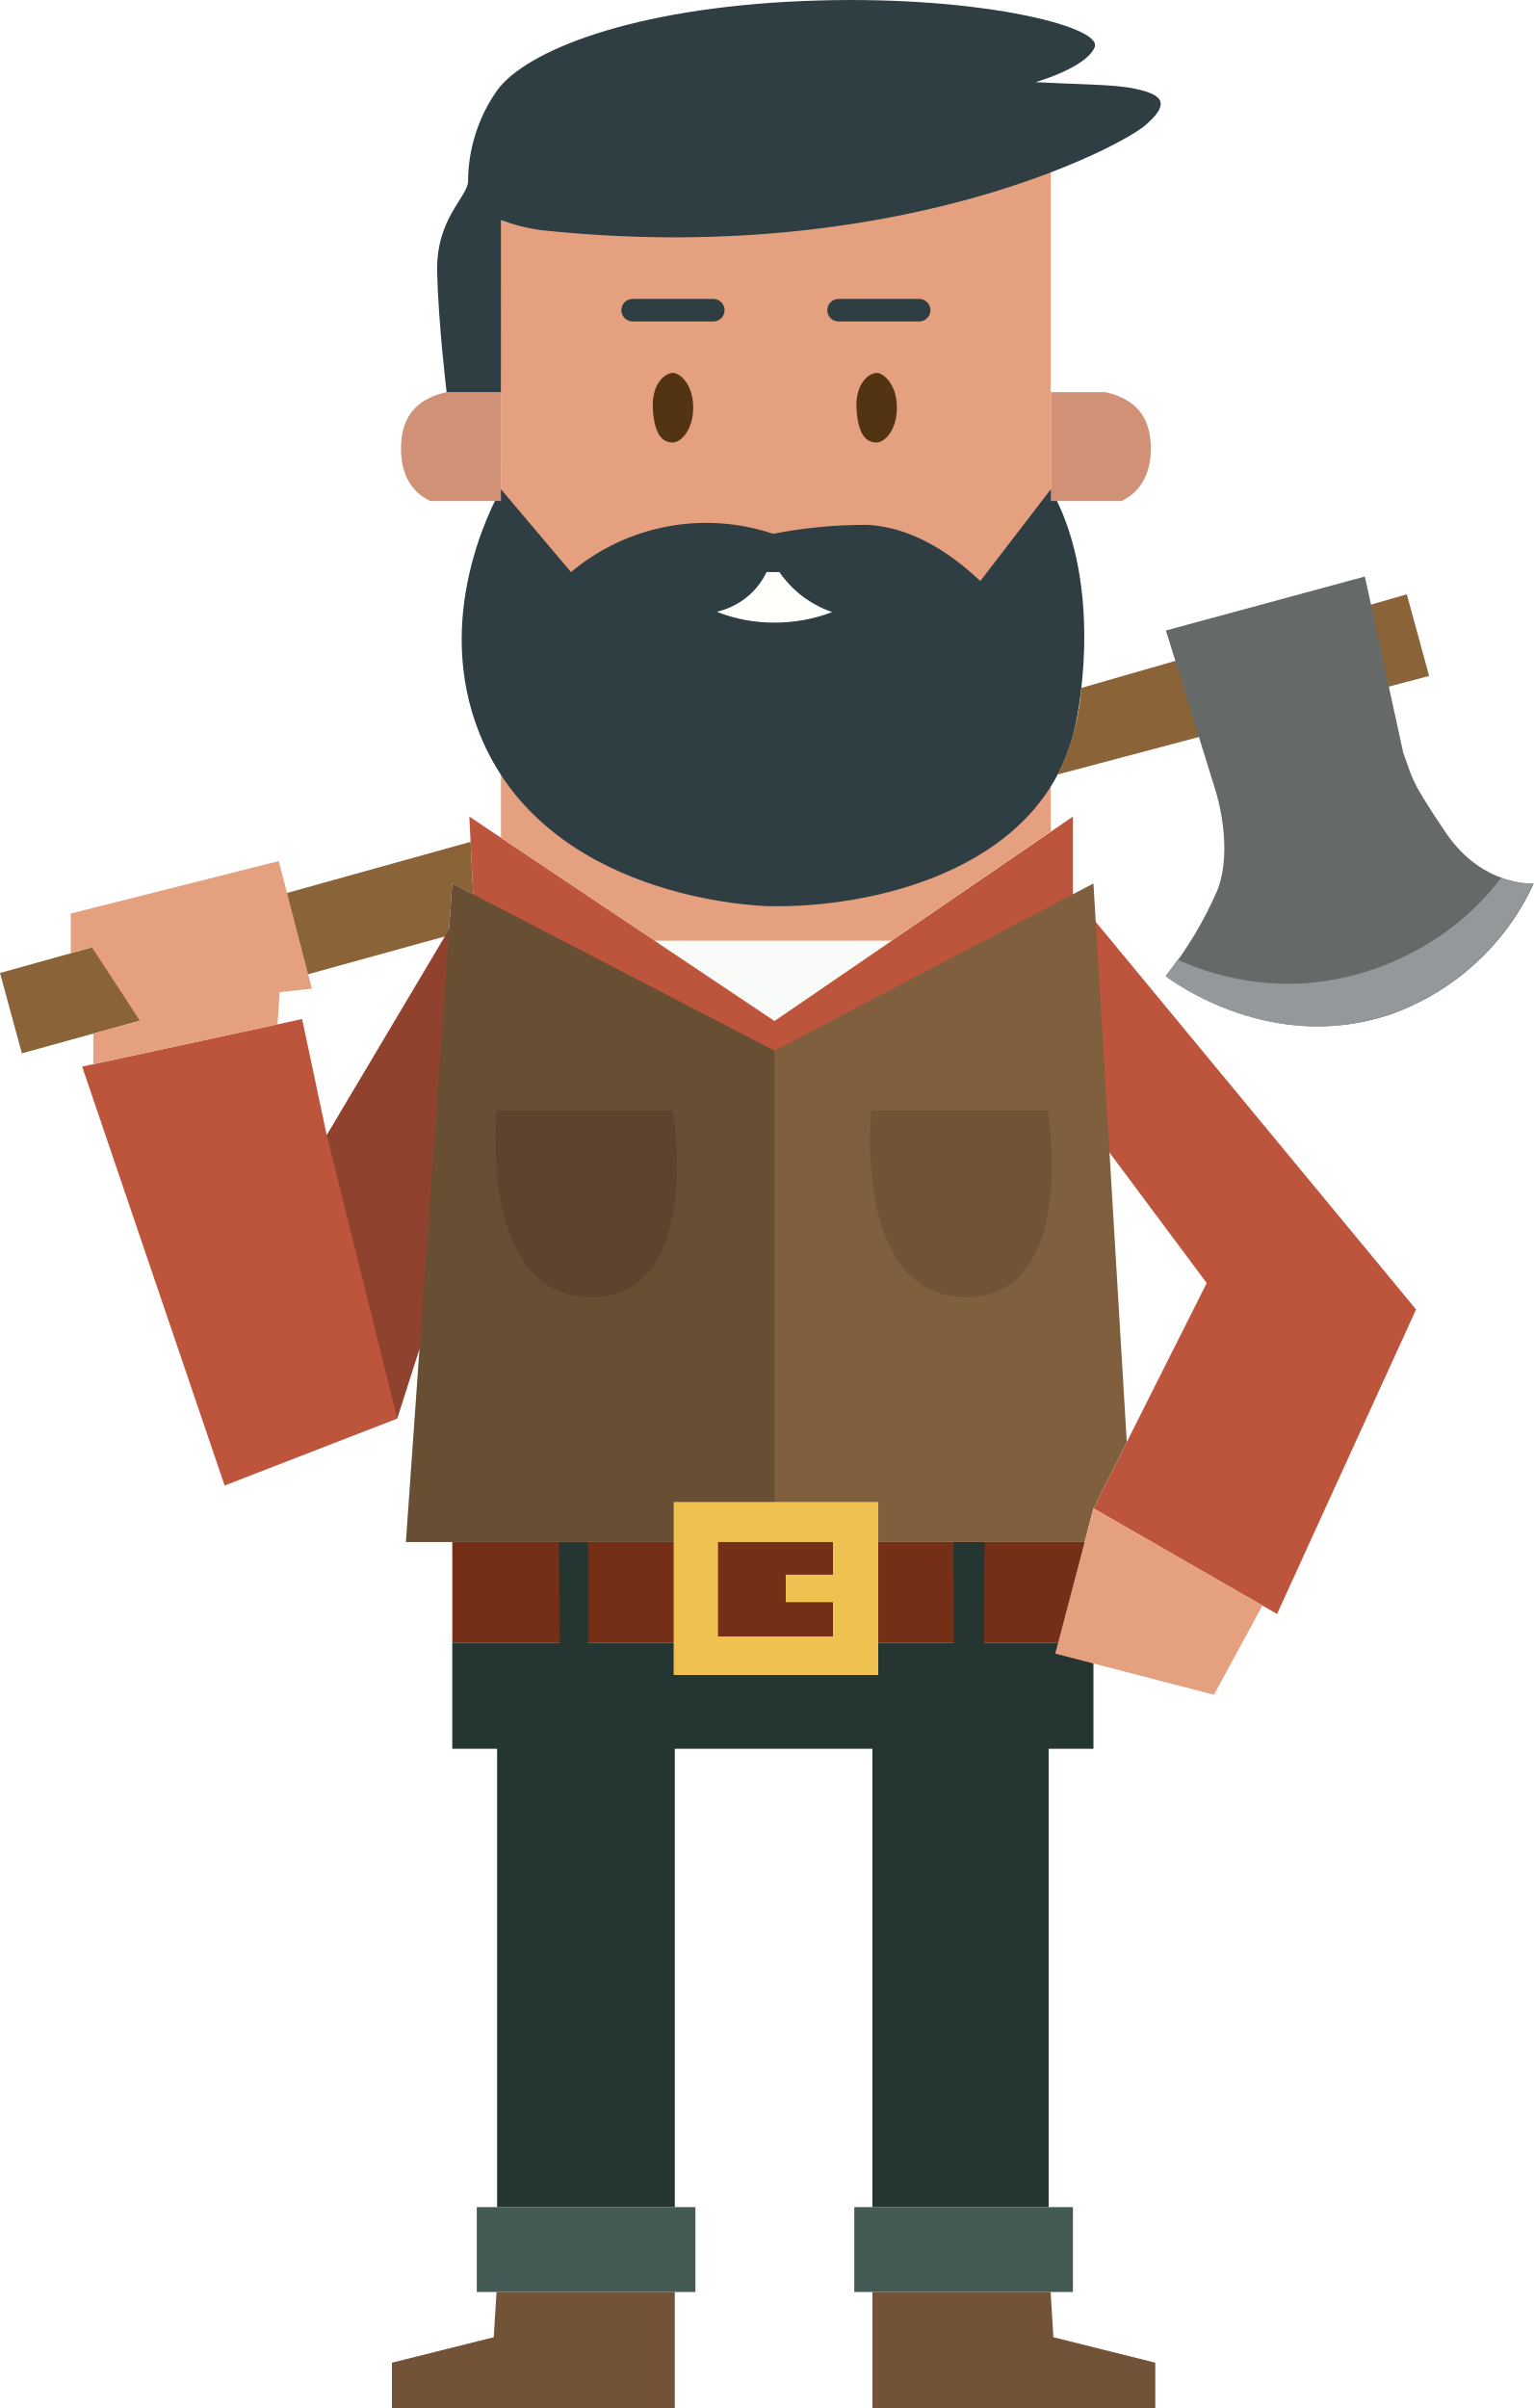
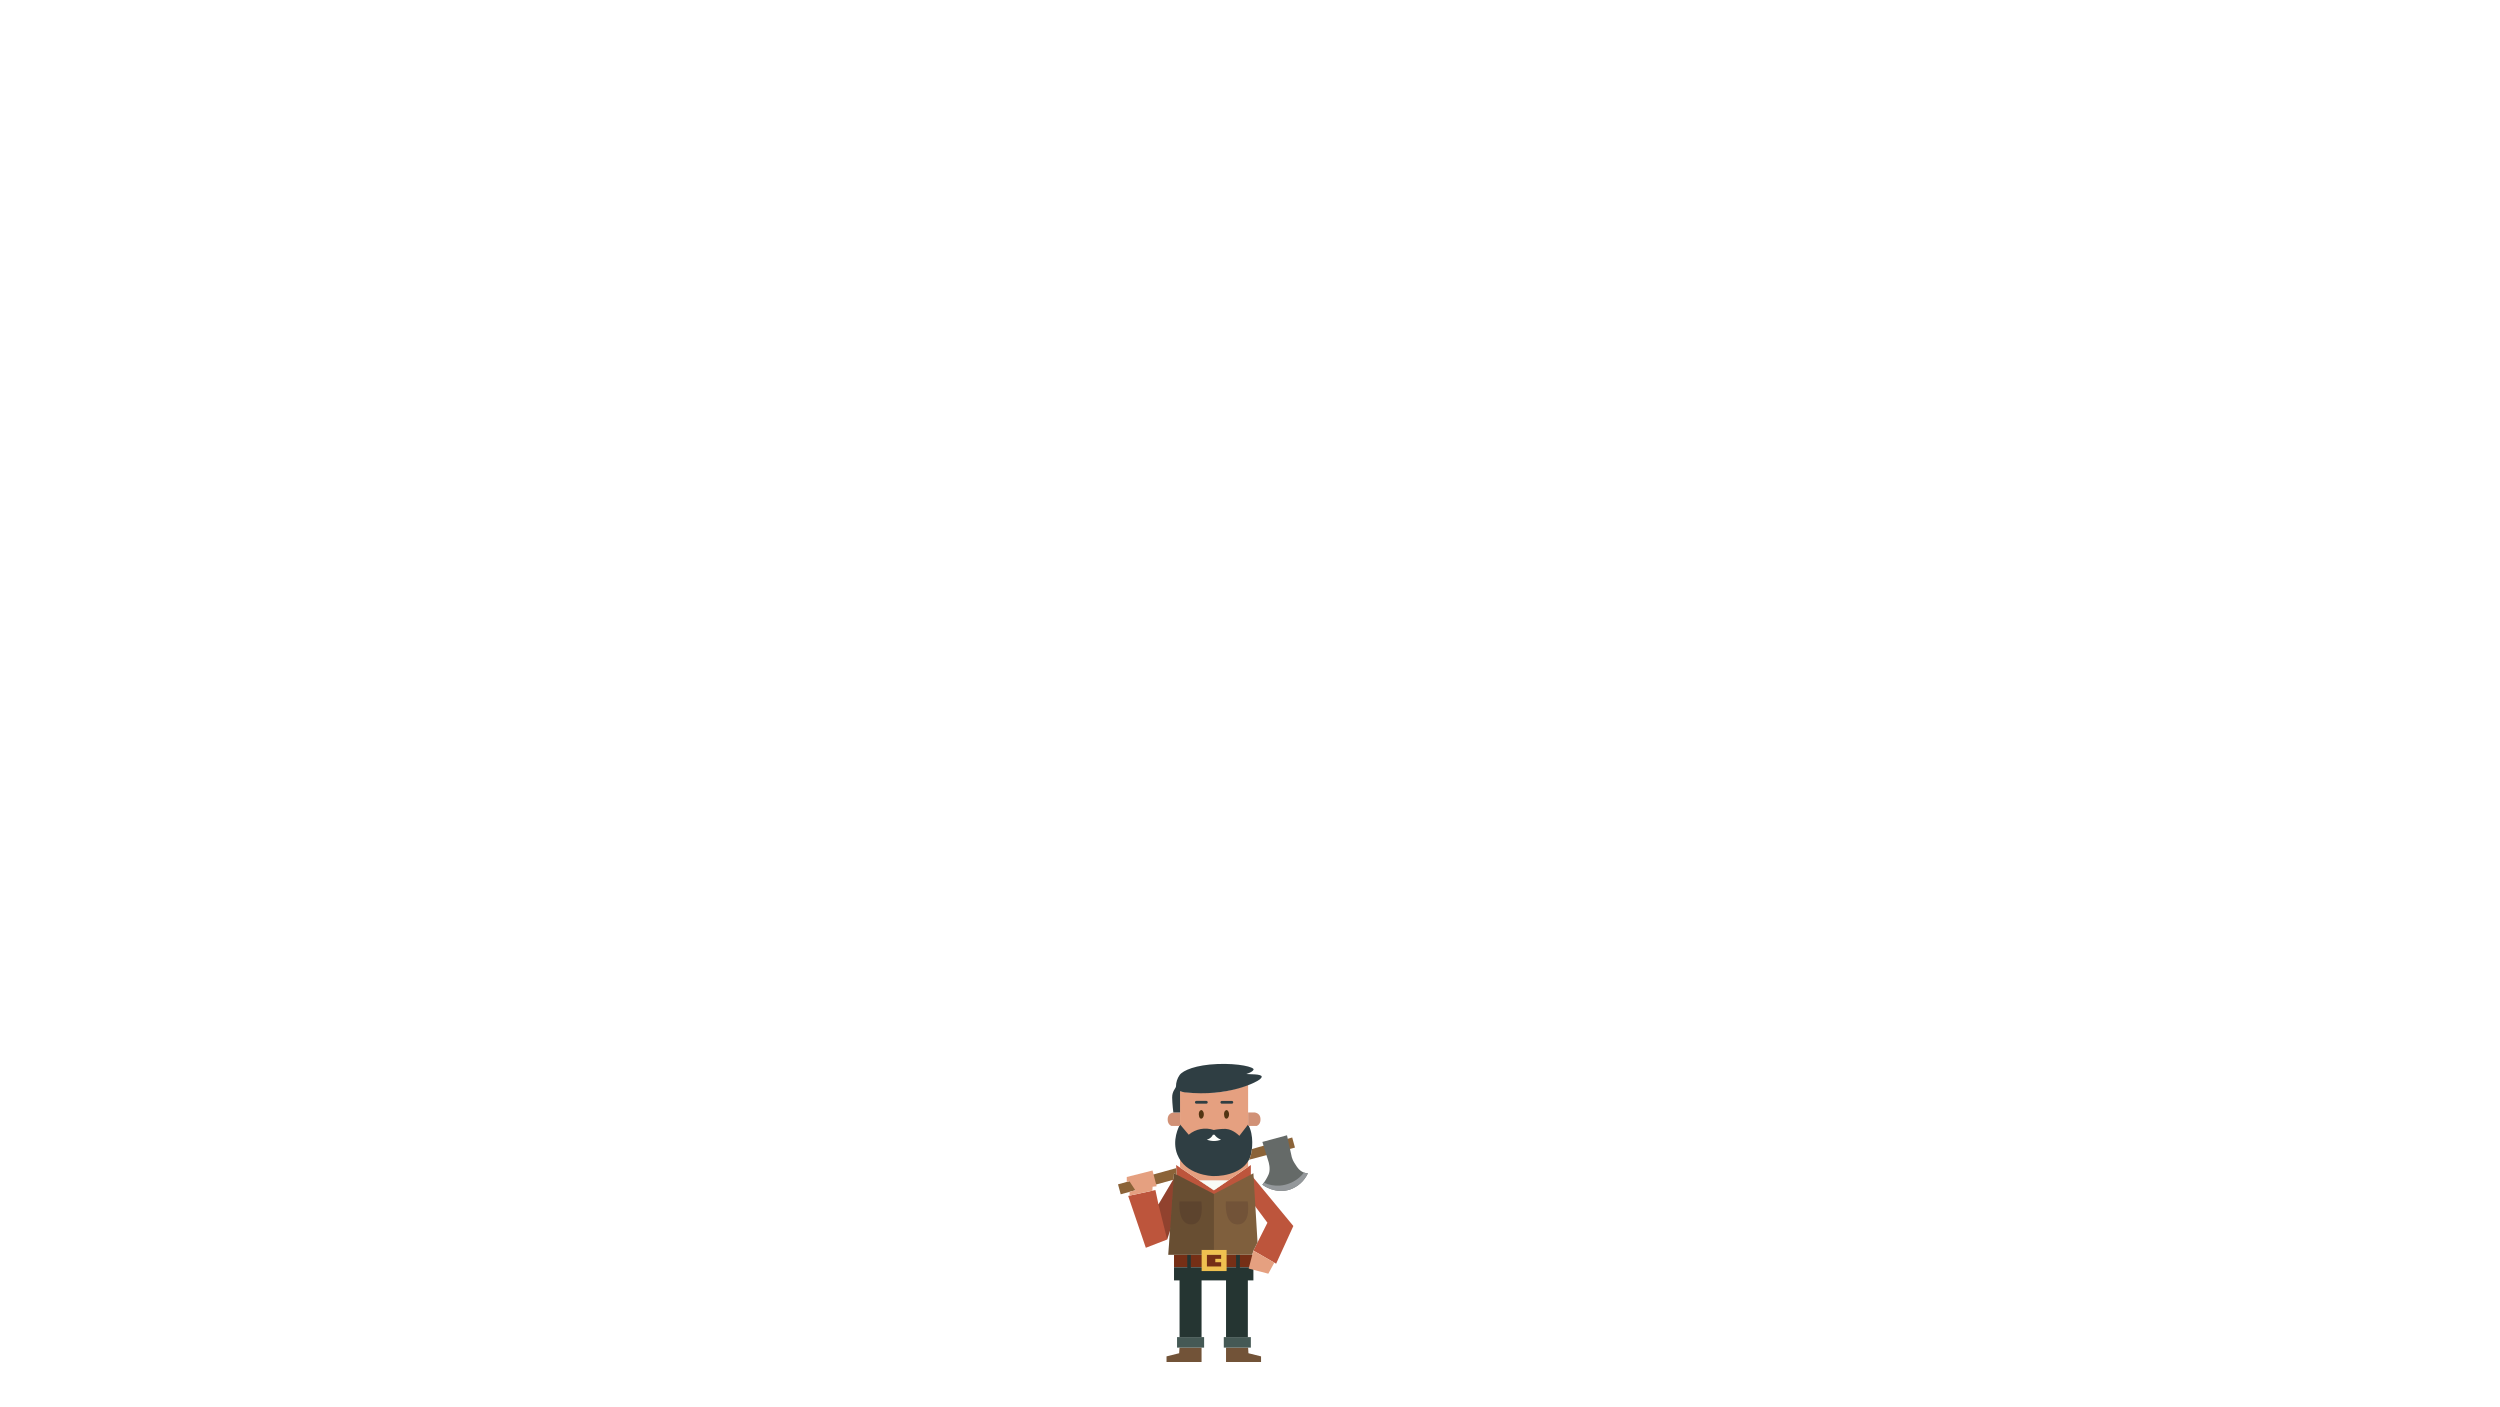
- <svg xmlns="http://www.w3.org/2000/svg" viewBox="0 0 145.85 228.93">
+ <svg xmlns="http://www.w3.org/2000/svg" viewBox="0 0 1920 1080">
  <defs>
    <style>.cls-1,.cls-3{isolation:isolate;}.cls-1{filter:url(#luminosity-noclip);}.cls-2,.cls-22{fill:none;}.cls-4{clip-path:url(#clip-path);}.cls-5{fill:#725338;}.cls-6{fill:#455955;}.cls-7{fill:#752f16;}.cls-8{fill:#253532;}.cls-9{fill:#bd553c;}.cls-10{fill:#7f5f3d;}.cls-11{fill:#e5a080;}.cls-12{fill:#f8fbf7;}.cls-13{fill:#2f3e43;}.cls-14{fill:#fffffc;}.cls-15{fill:#d19176;}.cls-16{fill:#8b6338;}.cls-17{fill:#656a68;}.cls-18{fill:#94989b;}.cls-19{mask:url(#mask);}.cls-20{clip-path:url(#clip-path-4);}.cls-21{fill:#efc150;}.cls-22{stroke:#2f3e42;stroke-linecap:round;stroke-miterlimit:10;stroke-width:2.14px;}.cls-23{fill:#533412;}.cls-24{mix-blend-mode:multiply;}.cls-25{clip-path:url(#clip-path-5);}.cls-26{fill:#d1d1d1;}.cls-27{clip-path:url(#clip-path-6);}.cls-28{fill:#c4c5c4;}</style>
    <clipPath id="clip-path">
-       <rect class="cls-2" width="145.85" height="228.93" />
+       <rect class="cls-2" x="858.63" y="817.07" width="145.85" height="228.93" />
    </clipPath>
-     <filter id="luminosity-noclip" x="64.04" y="142.78" width="19.49" height="16.47" filterUnits="userSpaceOnUse" color-interpolation-filters="sRGB">
+     <filter id="luminosity-noclip" x="922.67" y="959.85" width="19.49" height="16.47" filterUnits="userSpaceOnUse" color-interpolation-filters="sRGB">
      <feFlood flood-color="#fff" result="bg" />
      <feBlend in="SourceGraphic" in2="bg" />
    </filter>
-     <mask id="mask" x="64.04" y="142.78" width="19.49" height="16.47" maskUnits="userSpaceOnUse">
+     <mask id="mask" x="922.67" y="959.85" width="19.49" height="16.47" maskUnits="userSpaceOnUse">
      <g class="cls-1">
-         <polygon points="68.28 155.58 68.28 146.6 79.21 146.6 79.21 149.71 74.72 149.71 74.72 152.32 79.21 152.32 79.21 155.58 68.28 155.58" />
+         <polygon points="926.91 972.65 926.91 963.67 937.84 963.67 937.84 966.78 933.35 966.78 933.35 969.39 937.84 969.39 937.84 972.65 926.91 972.65" />
      </g>
    </mask>
    <clipPath id="clip-path-4">
-       <rect class="cls-2" x="64.04" y="142.78" width="19.49" height="16.47" />
+       <rect class="cls-2" x="922.67" y="959.85" width="19.49" height="16.47" />
    </clipPath>
    <clipPath id="clip-path-5">
-       <rect class="cls-2" x="38.6" y="83.99" width="35.05" height="62.61" />
+       <rect class="cls-2" x="897.23" y="901.07" width="35.05" height="62.61" />
    </clipPath>
    <clipPath id="clip-path-6">
-       <rect class="cls-2" x="31.07" y="88.36" width="11.63" height="46.51" />
+       <rect class="cls-2" x="889.7" y="905.43" width="11.63" height="46.51" />
    </clipPath>
  </defs>
  <g class="cls-3">
    <g id="Layer_1" data-name="Layer 1">
+       <g id="invisibleframe">
+         <rect class="cls-2" width="1920" height="1080" />
+       </g>
      <g id="förster01">
        <g class="cls-4">
          <g class="cls-4">
-             <polygon class="cls-5" points="47.22 217.9 46.95 222.2 37.27 224.62 37.27 228.93 64.17 228.93 64.17 217.9 47.22 217.9" />
-             <polygon class="cls-5" points="82.96 217.9 82.96 228.93 109.86 228.93 109.86 224.62 100.17 222.2 99.91 217.9 82.96 217.9" />
-             <rect class="cls-6" x="45.34" y="209.83" width="20.79" height="8.07" />
-             <rect class="cls-6" x="81.24" y="209.83" width="20.79" height="8.07" />
-             <rect class="cls-7" x="43.01" y="146.6" width="60.97" height="9.56" />
-             <polygon class="cls-8" points="47.27 166.26 47.27 209.83 64.17 209.83 64.17 166.26 82.96 166.26 82.96 209.83 99.72 209.83 99.72 166.26 103.98 166.26 103.98 156.16 93.59 156.16 93.62 146.6 90.67 146.6 90.71 156.16 55.93 156.16 55.93 146.6 53.16 146.6 53.21 156.16 43.01 156.16 43.01 166.26 47.27 166.26" />
-             <polygon class="cls-9" points="44.63 77.63 73.65 97.05 102.03 77.63 102.03 85.02 134.66 124.49 121.44 153.44 103.98 143.4 114.75 121.98 102.53 105.58 73.65 105.58 47.14 105.58 37.77 134.87 21.36 141.23 7.81 101.4 28.73 96.88 31.07 107.92 43.01 87.84 45.13 87.67 44.63 77.63" />
-             <polygon class="cls-10" points="38.6 146.6 103.14 146.6 103.98 143.4 107.15 137.09 103.98 83.99 73.65 99.89 43.01 83.99 38.6 146.6" />
+             <polygon class="cls-5" points="905.85 1034.97 905.58 1039.28 895.89 1041.7 895.89 1046 922.8 1046 922.8 1034.97 905.85 1034.97" />
+             <polygon class="cls-5" points="941.59 1034.97 941.59 1046 968.49 1046 968.49 1041.7 958.8 1039.28 958.54 1034.97 941.59 1034.97" />
+             <rect class="cls-6" x="903.97" y="1026.9" width="20.79" height="8.07" />
+             <rect class="cls-6" x="939.87" y="1026.9" width="20.79" height="8.07" />
+             <rect class="cls-7" x="901.64" y="963.67" width="60.97" height="9.56" />
+             <polygon class="cls-8" points="905.9 983.34 905.9 1026.9 922.8 1026.9 922.8 983.34 941.59 983.34 941.59 1026.9 958.35 1026.9 958.35 983.34 962.61 983.34 962.61 973.24 952.22 973.24 952.25 963.67 949.3 963.67 949.34 973.24 914.56 973.24 914.56 963.67 911.79 963.67 911.84 973.24 901.64 973.24 901.64 983.34 905.9 983.34" />
+             <polygon class="cls-9" points="903.26 894.71 932.28 914.12 960.66 894.71 960.66 902.09 993.29 941.57 980.07 970.52 962.61 960.48 973.38 939.06 961.16 922.66 932.28 922.66 905.77 922.66 896.39 951.94 880 958.3 866.44 918.47 887.36 913.95 889.7 925 901.64 904.92 903.76 904.75 903.26 894.71" />
+             <polygon class="cls-10" points="897.23 963.67 961.77 963.67 962.61 960.48 965.78 954.17 962.61 901.07 932.28 916.97 901.64 901.07 897.23 963.67" />
            <g class="cls-4">
-               <path class="cls-5" d="M47.22,105.58H64s3,17.74-7.78,17.74-9-17.74-9-17.74" />
-               <path class="cls-5" d="M82.86,105.58H99.64s3,17.74-7.79,17.74-9-17.74-9-17.74" />
-               <path class="cls-11" d="M47.64,79.65l26,17.4,26.28-18V16s-14,5.33-24.78,5.94-23.31.42-27.51-1Z" />
-               <polygon class="cls-12" points="62.26 89.43 84.79 89.43 73.65 97.05 62.26 89.43" />
-               <path class="cls-13" d="M47.64,46.51c-.94,1.72-6.44,12.16-2.07,23.16C51.82,85.41,71.9,86.13,73.16,86.15c9.4.19,25.46-3.19,28.91-16.36.9-3.46,2.57-14.92-2.14-23.28l-6.71,8.73c-4.35-4.11-8-5.16-10.64-5.34a45.53,45.53,0,0,0-9.06.85A20,20,0,0,0,54.3,54.39Z" />
-               <path class="cls-14" d="M68.22,58.15a7.09,7.09,0,0,0,3.33-1.85,7,7,0,0,0,1.35-1.91h1.21a10.51,10.51,0,0,0,1.82,2,10.27,10.27,0,0,0,3.2,1.8,15.15,15.15,0,0,1-5.57,1,14.83,14.83,0,0,1-5.34-1" />
-               <path class="cls-15" d="M47.64,37.28H42.47c-1.8.41-4.12,1.42-4.32,4.81s1.38,4.89,2.77,5.54h6.72Z" />
-               <path class="cls-15" d="M99.93,37.28h5.17c1.8.41,4.12,1.42,4.32,4.81S108,47,106.65,47.63H99.93Z" />
-               <path class="cls-13" d="M47.64,20.93a18.42,18.42,0,0,0,3.71.94c33.79,3.63,55.49-8.06,57.61-10,.44-.41,1.56-1.34,1.4-2.16-.09-.44-.65-.8-1.56-1.06-2.29-.65-4.18-.53-10.32-.84,0,0,4.85-1.38,5.62-3.34S92.65-.59,76.3.1,50,4.87,47.28,8.58a15.15,15.15,0,0,0-2.77,8.72c-.13,1.51-3.06,3.55-2.94,8.56s.9,11.42.9,11.42h5.17Z" />
-               <polygon class="cls-16" points="0 92.5 44.75 80.03 45 85.03 43.01 83.99 42.66 88.93 2.08 100.14 0 92.5" />
-               <polygon class="cls-11" points="8.87 101.17 8.87 98.27 13.3 97.04 8.74 90.06 6.73 90.62 6.73 86.85 26.51 81.86 29.66 93.99 26.59 94.33 26.39 97.39 8.87 101.17" />
-               <path class="cls-16" d="M102.83,65.4a22,22,0,0,1-.65,3.92,22.48,22.48,0,0,1-1.6,4.31l35.32-9.37-2.12-7.76Z" />
-               <path class="cls-17" d="M129.79,54.81l-18.92,5.13,4.73,15.25s1.75,5.38.16,9.46a36.63,36.63,0,0,1-4.89,8.15c.82.62,10.08,7.38,21.26,3.68A23.71,23.71,0,0,0,145.85,84s-4.85.37-8.4-4.89-3.1-5.17-4-7.5Z" />
-               <path class="cls-18" d="M142.8,83.46a8.06,8.06,0,0,0,3,.53,23.71,23.71,0,0,1-13.72,12.49c-11.18,3.7-20.44-3.06-21.26-3.68,0,0,.48-.6,1.17-1.56a25.52,25.52,0,0,0,12.33,2.23,26.3,26.3,0,0,0,14.89-6.23,25.37,25.37,0,0,0,3.54-3.78" />
-               <polygon class="cls-11" points="103.98 143.4 100.35 157.21 115.44 161.12 120.05 152.64 103.98 143.4" />
+               <path class="cls-5" d="M905.85,922.66h16.77s3,17.74-7.78,17.74-9-17.74-9-17.74" />
+               <path class="cls-5" d="M941.49,922.66h16.78s3,17.74-7.79,17.74-9-17.74-9-17.74" />
+               <path class="cls-11" d="M906.27,896.72l26,17.4,26.28-18V833s-14,5.33-24.78,5.94-23.31.43-27.51-1Z" />
+               <polygon class="cls-12" points="920.89 906.5 943.42 906.5 932.28 914.12 920.89 906.5" />
+               <path class="cls-13" d="M906.27,863.58c-.94,1.72-6.44,12.17-2.07,23.16,6.25,15.74,26.33,16.46,27.59,16.49,9.4.19,25.46-3.2,28.91-16.37.9-3.45,2.57-14.91-2.14-23.28l-6.71,8.73c-4.35-4.1-8-5.16-10.64-5.33a44.74,44.74,0,0,0-9.06.85,19.93,19.93,0,0,0-19.22,3.63Z" />
+               <path class="cls-14" d="M926.85,875.23a7.19,7.19,0,0,0,3.33-1.85,6.87,6.87,0,0,0,1.35-1.92h1.21a10.22,10.22,0,0,0,1.82,2,10.7,10.7,0,0,0,3.2,1.8,15,15,0,0,1-10.91,0" />
+               <path class="cls-15" d="M906.27,854.35H901.1c-1.8.41-4.12,1.43-4.32,4.81s1.38,4.89,2.77,5.55h6.72Z" />
+               <path class="cls-15" d="M958.56,854.35h5.17c1.8.41,4.12,1.43,4.32,4.81s-1.38,4.89-2.77,5.55h-6.72Z" />
+               <path class="cls-13" d="M906.27,838a17.14,17.14,0,0,0,3.71.94c33.79,3.63,55.49-8.06,57.61-10.05.44-.41,1.56-1.34,1.39-2.16-.08-.44-.64-.79-1.55-1.05-2.29-.66-4.18-.54-10.32-.84,0,0,4.85-1.39,5.62-3.34s-11.45-5-27.8-4.33-26.33,4.77-29,8.48a15.29,15.29,0,0,0-2.78,8.73c-.12,1.51-3,3.54-2.93,8.56s.9,11.41.9,11.41h5.17Z" />
+               <polygon class="cls-16" points="858.63 909.57 903.38 897.11 903.63 902.1 901.64 901.07 901.29 906 860.71 917.22 858.63 909.57" />
+               <polygon class="cls-11" points="867.5 918.24 867.5 915.34 871.93 914.11 867.37 907.14 865.36 907.7 865.36 903.92 885.14 898.94 888.29 911.07 885.22 911.4 885.01 914.46 867.5 918.24" />
+               <path class="cls-16" d="M961.46,882.47a21.92,21.92,0,0,1-.65,3.93,22.62,22.62,0,0,1-1.6,4.3l35.32-9.36-2.12-7.76Z" />
+               <path class="cls-17" d="M988.42,871.88,969.5,877l4.73,15.24s1.75,5.38.16,9.46a36.35,36.35,0,0,1-4.89,8.15c.82.63,10.08,7.39,21.26,3.69a23.74,23.74,0,0,0,13.72-12.49s-4.85.37-8.4-4.89-3.1-5.18-4-7.5Z" />
+               <path class="cls-18" d="M1001.43,900.53a8,8,0,0,0,3.05.54,23.74,23.74,0,0,1-13.72,12.49c-11.18,3.7-20.44-3.06-21.26-3.69,0,0,.48-.59,1.17-1.55A25.54,25.54,0,0,0,983,910.54a26.29,26.29,0,0,0,14.88-6.22,25,25,0,0,0,3.55-3.79" />
+               <polygon class="cls-11" points="962.61 960.48 958.98 974.28 974.07 978.2 978.68 969.72 962.61 960.48" />
              <g class="cls-19">
                <g class="cls-20">
-                   <rect class="cls-21" x="64.04" y="142.78" width="19.49" height="16.47" />
+                   <rect class="cls-21" x="922.67" y="959.85" width="19.49" height="16.47" />
                </g>
              </g>
-               <line class="cls-22" x1="60.16" y1="29.49" x2="67.83" y2="29.49" />
-               <line class="cls-22" x1="79.74" y1="29.49" x2="87.41" y2="29.49" />
-               <path class="cls-23" d="M64,35.45c-.66,0-2.12.91-1.91,3.62s1.22,3,1.91,3,1.92-1.12,1.92-3.33S64.65,35.45,64,35.45" />
-               <path class="cls-23" d="M83.38,35.45c-.66,0-2.13.91-1.92,3.62s1.22,3,1.92,3,1.91-1.12,1.91-3.33S84,35.45,83.38,35.45" />
+               <line class="cls-22" x1="918.79" y1="846.56" x2="926.46" y2="846.56" />
+               <line class="cls-22" x1="938.37" y1="846.57" x2="946.04" y2="846.57" />
+               <path class="cls-23" d="M922.62,852.53c-.66,0-2.13.9-1.91,3.62s1.22,3,1.91,3,1.92-1.12,1.92-3.33-1.26-3.32-1.92-3.32" />
+               <path class="cls-23" d="M942,852.53c-.66,0-2.13.9-1.92,3.62s1.22,3,1.92,3,1.91-1.12,1.91-3.33-1.25-3.32-1.91-3.32" />
              <g class="cls-24">
                <g class="cls-25">
-                   <polygon class="cls-26" points="38.6 146.6 64.04 146.6 64.04 142.78 73.65 142.78 73.65 99.89 43.01 83.99 38.6 146.6" />
+                   <polygon class="cls-26" points="897.23 963.67 922.67 963.67 922.67 959.85 932.28 959.85 932.28 916.97 901.64 901.07 897.23 963.67" />
                </g>
              </g>
              <g class="cls-24">
                <g class="cls-27">
-                   <polygon class="cls-28" points="31.07 107.92 37.77 134.87 39.9 128.21 42.7 88.36 31.07 107.92" />
+                   <polygon class="cls-28" points="889.7 925 896.39 951.94 898.53 945.28 901.33 905.43 889.7 925" />
                </g>
              </g>
            </g>
          </g>
        </g>
      </g>
    </g>
  </g>
</svg>
